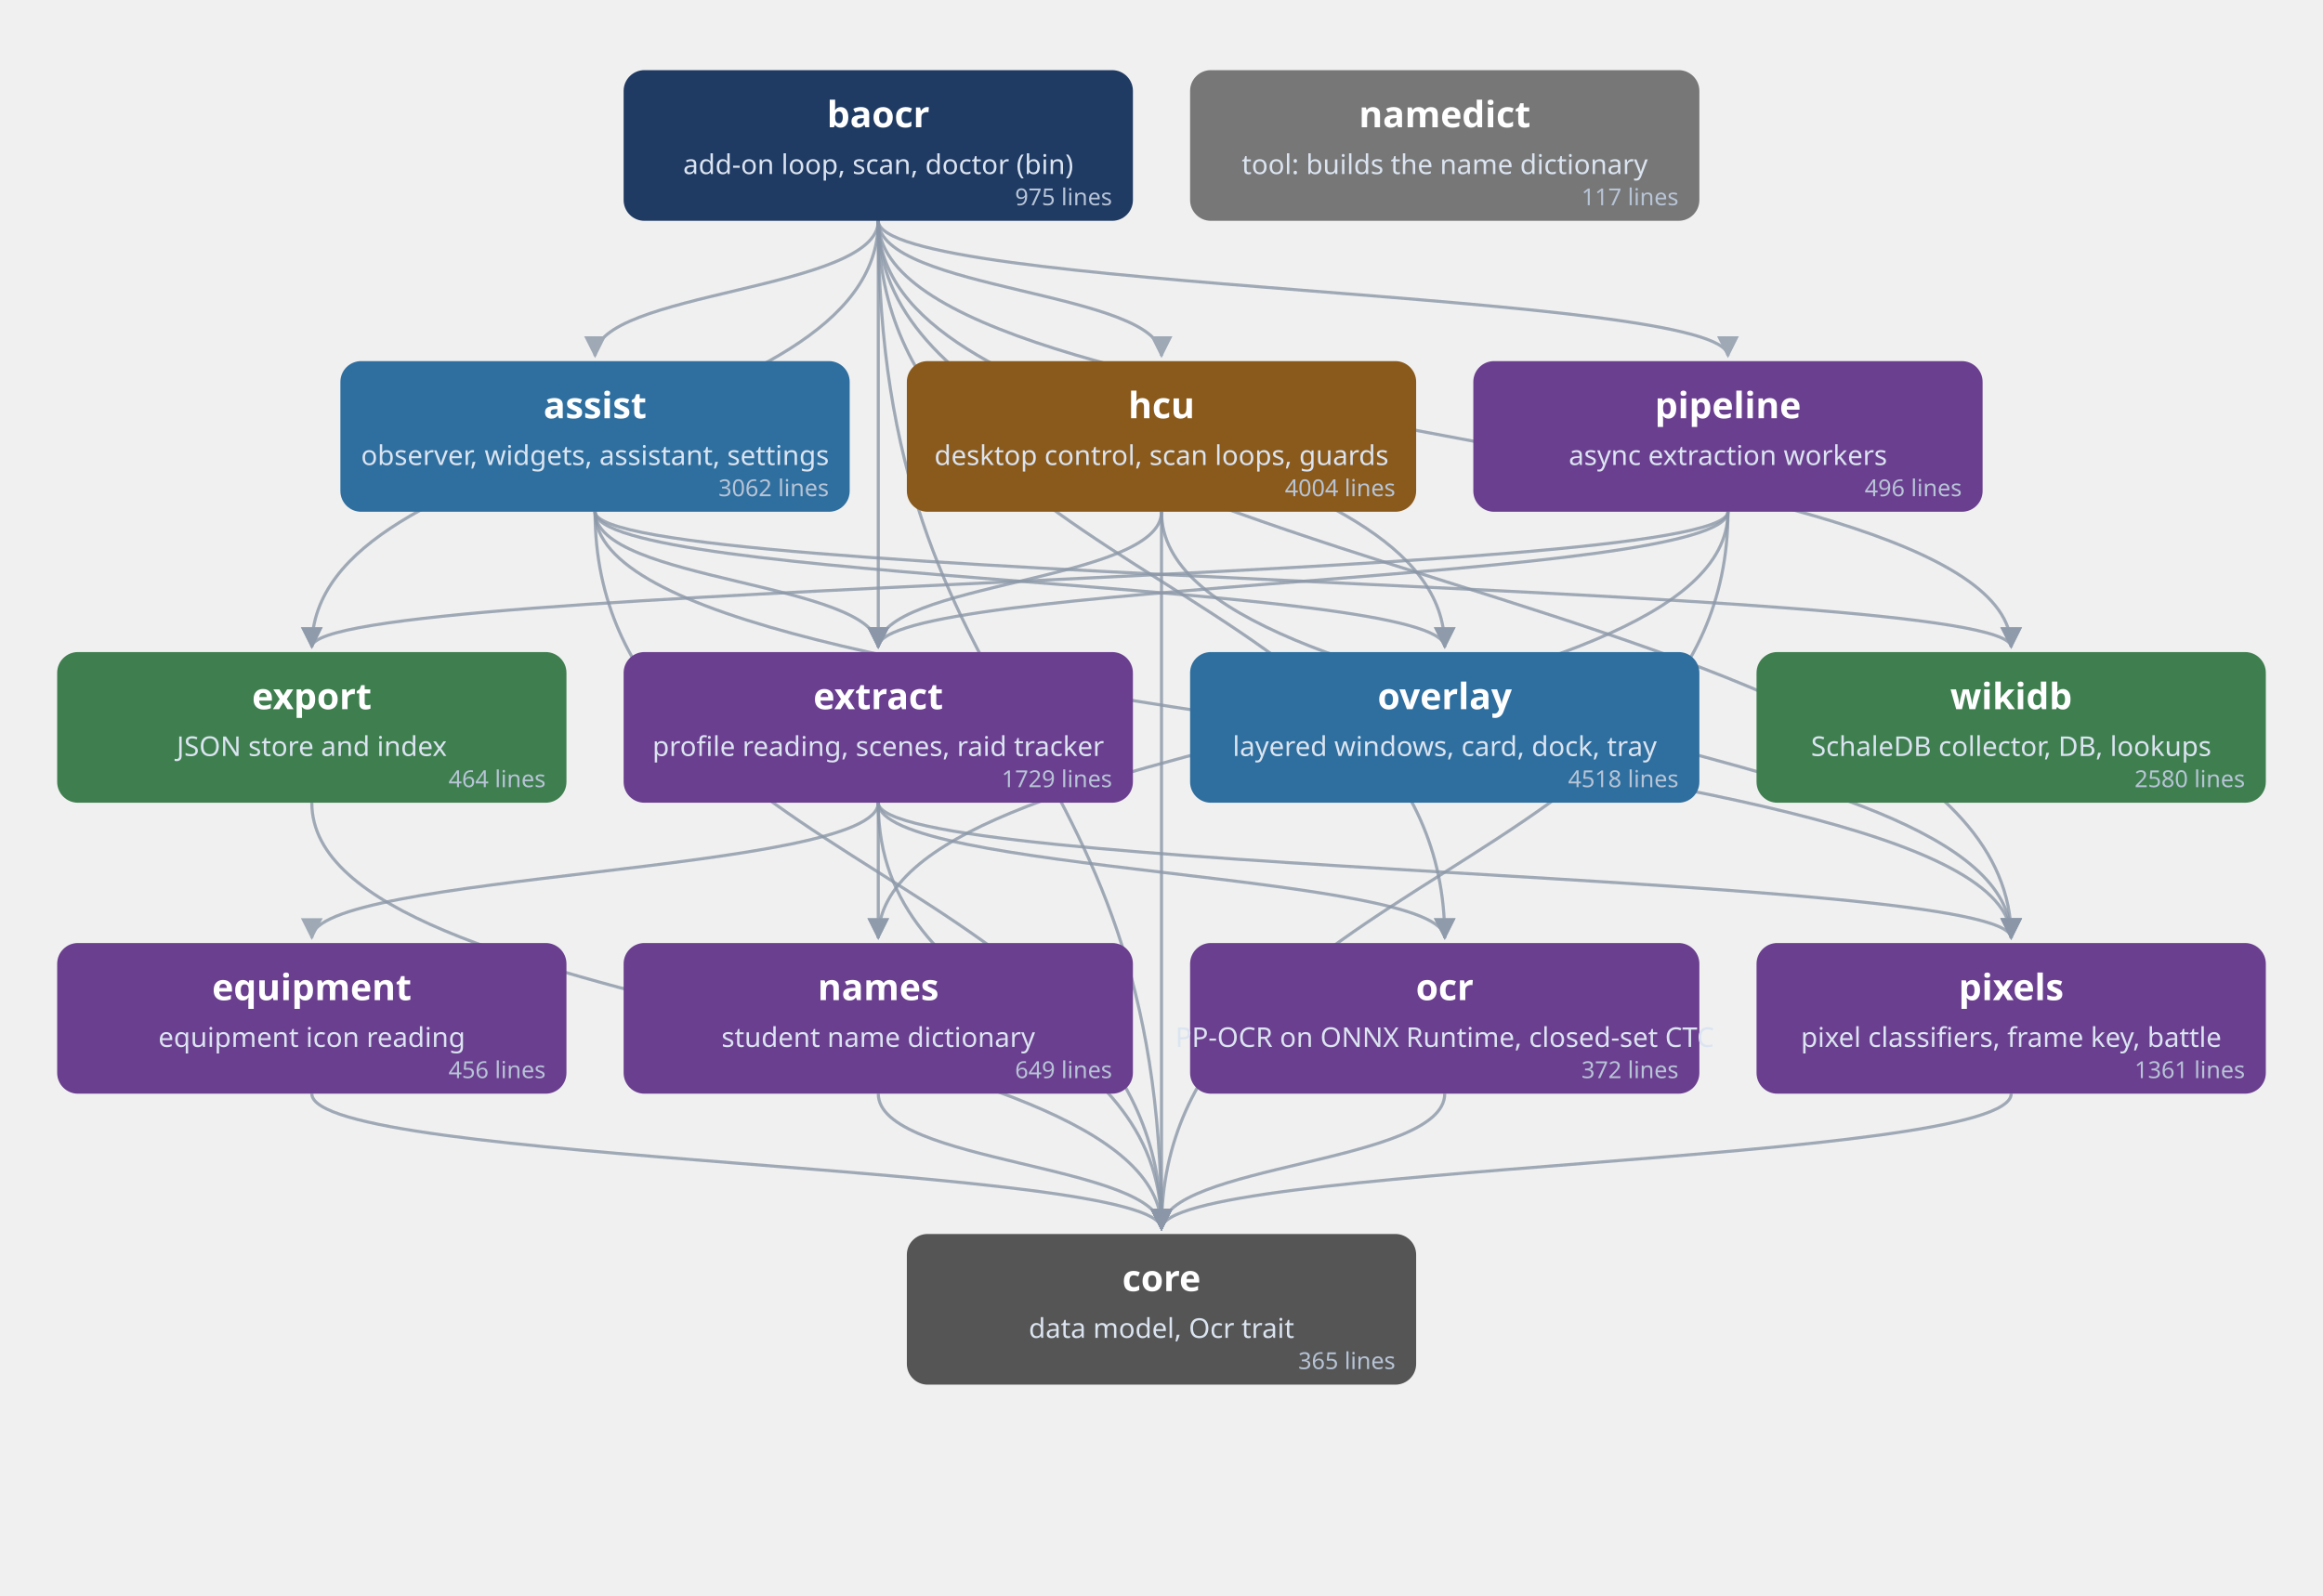
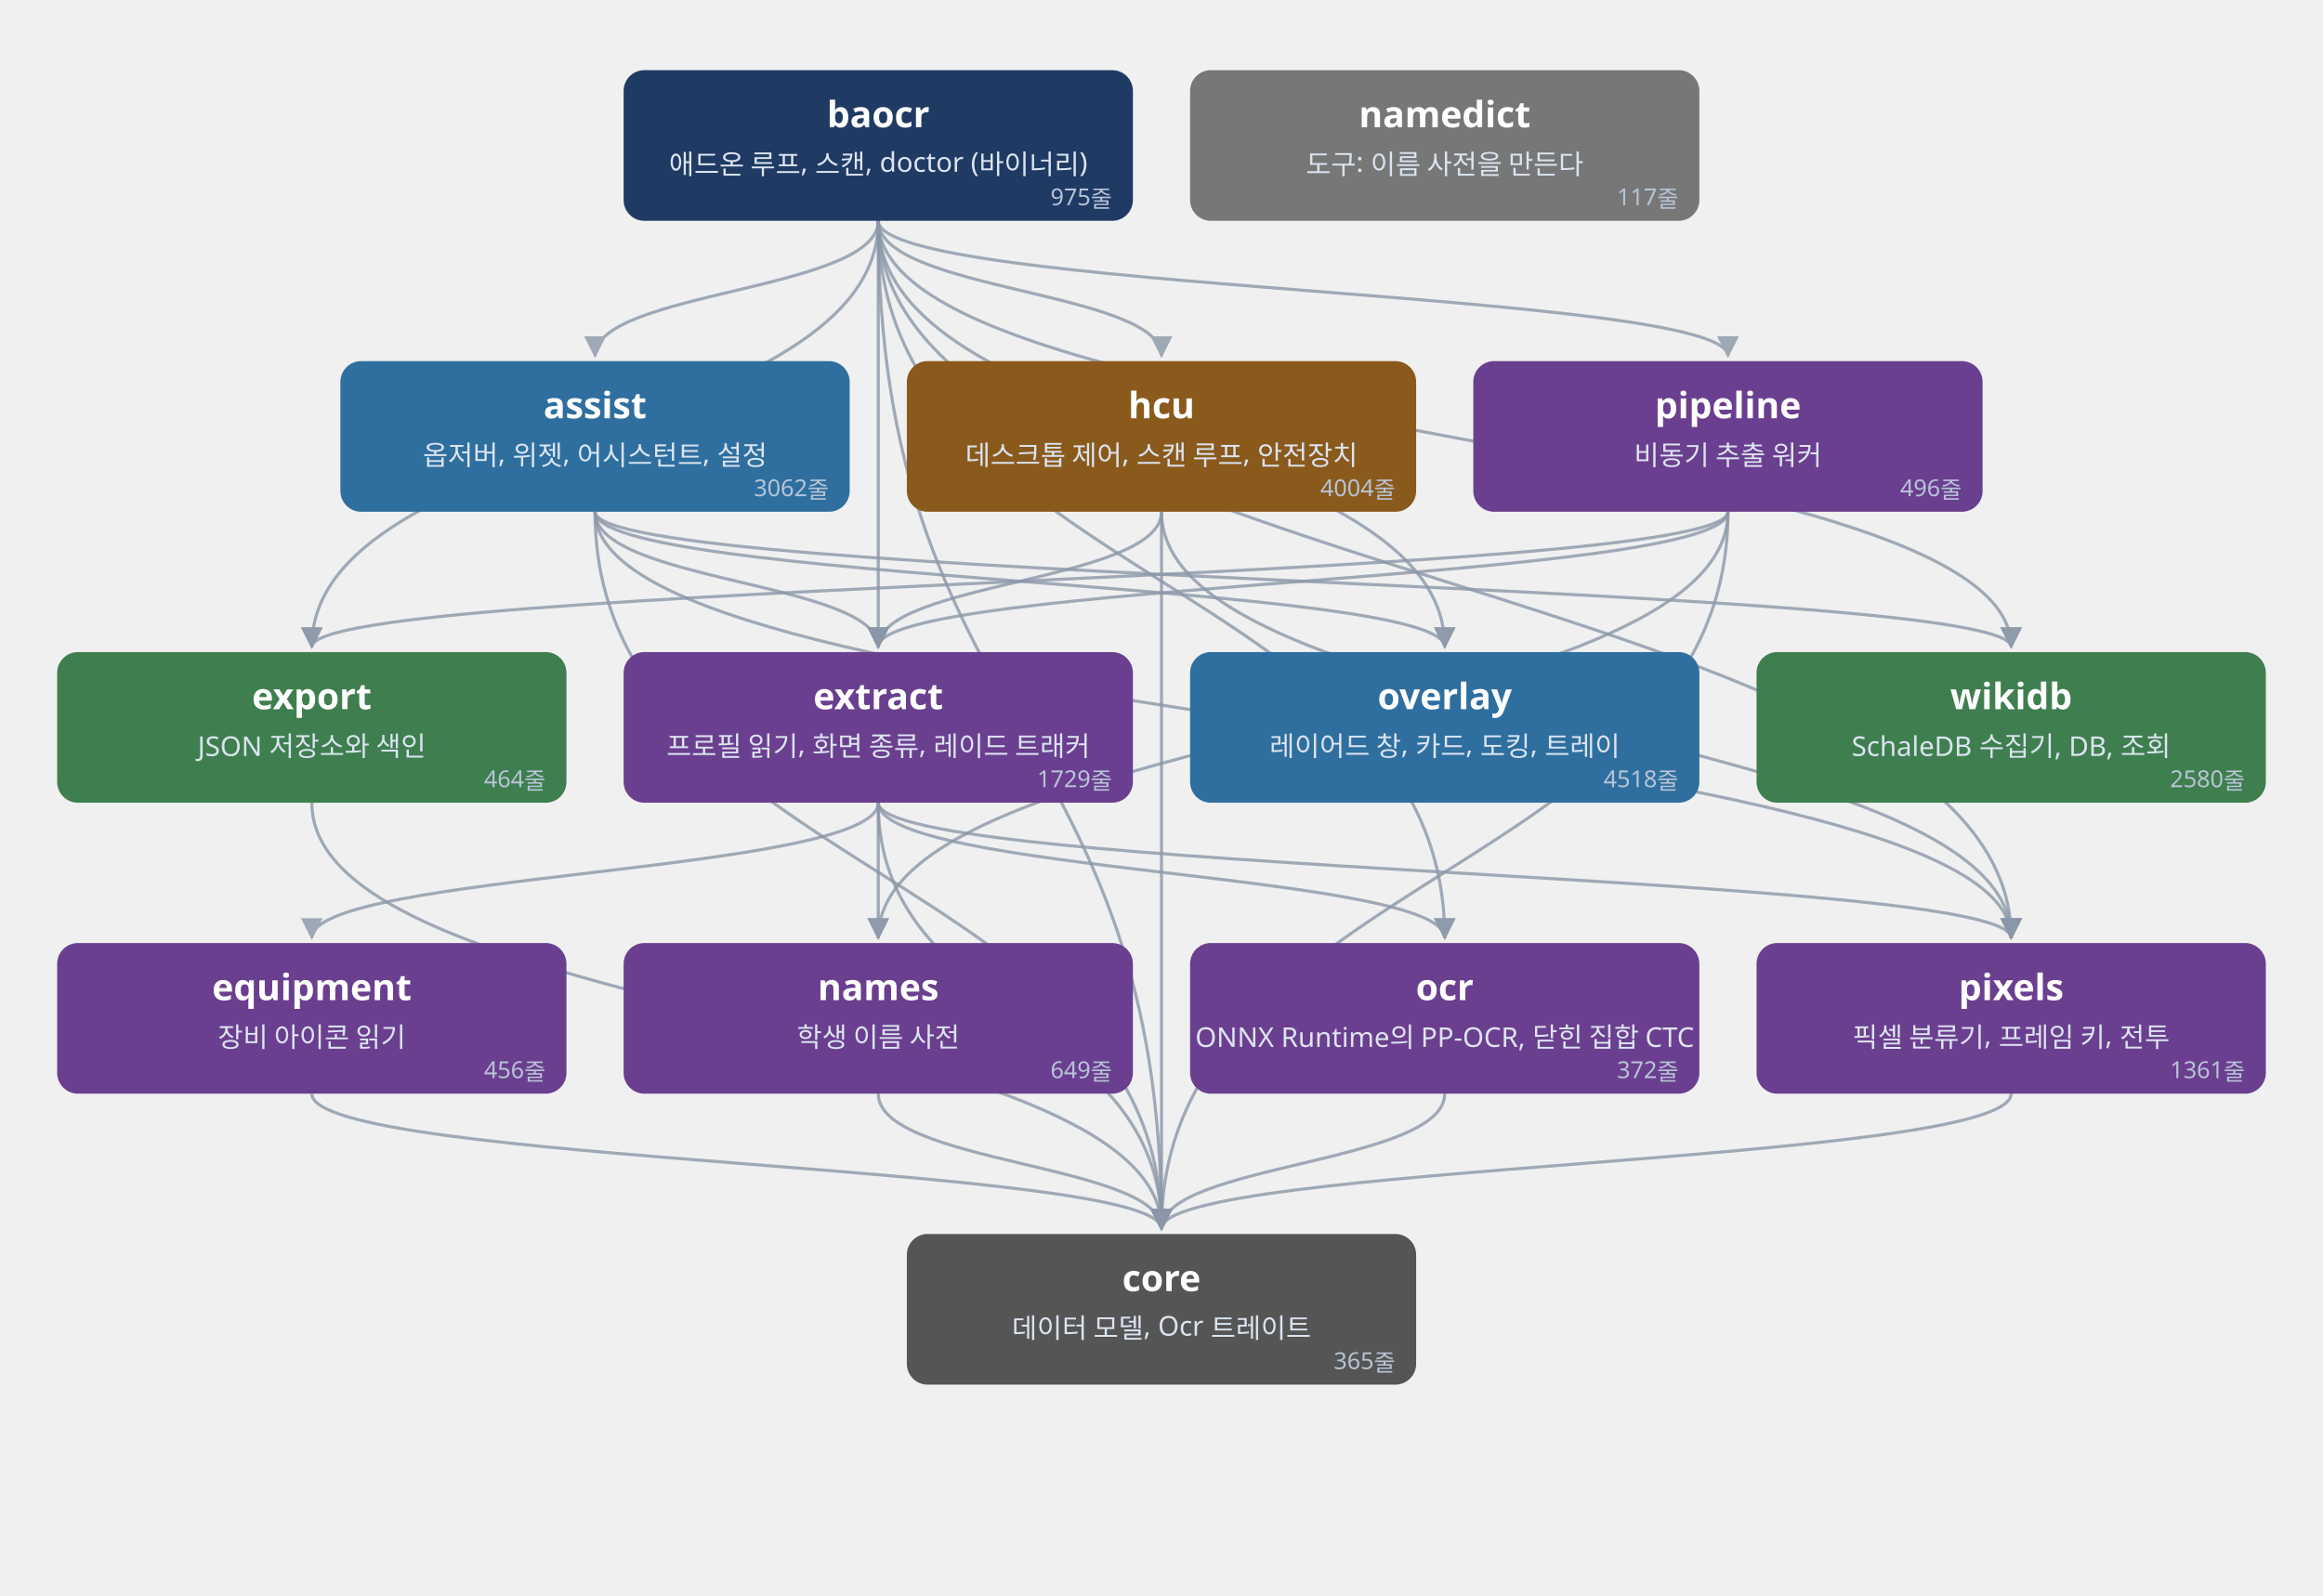
<svg xmlns="http://www.w3.org/2000/svg" viewBox="0 0 894 614" role="img" aria-label="crate dependency graph" font-family="Pretendard, Segoe UI, sans-serif">
  <defs>
    <marker id="ah" viewBox="0 0 10 10" refX="9" refY="5" markerWidth="7" markerHeight="7" orient="auto-start-reverse">
      <path d="M0 0L10 5L0 10z" fill="#8b97a8" />
    </marker>
  </defs>
  <path d="M338 85 C338 112 229 112 229 137" fill="none" stroke="#8b97a8" stroke-width="1.2" marker-end="url(#ah)" opacity="0.8" />
  <path d="M338 85 C338 280 447 280 447 473" fill="none" stroke="#8b97a8" stroke-width="1.2" marker-end="url(#ah)" opacity="0.8" />
  <path d="M338 85 C338 168 120 168 120 249" fill="none" stroke="#8b97a8" stroke-width="1.2" marker-end="url(#ah)" opacity="0.8" />
  <path d="M338 85 C338 168 338 168 338 249" fill="none" stroke="#8b97a8" stroke-width="1.2" marker-end="url(#ah)" opacity="0.8" />
  <path d="M338 85 C338 112 447 112 447 137" fill="none" stroke="#8b97a8" stroke-width="1.2" marker-end="url(#ah)" opacity="0.8" />
  <path d="M338 85 C338 224 556 224 556 361" fill="none" stroke="#8b97a8" stroke-width="1.2" marker-end="url(#ah)" opacity="0.8" />
  <path d="M338 85 C338 168 556 168 556 249" fill="none" stroke="#8b97a8" stroke-width="1.2" marker-end="url(#ah)" opacity="0.8" />
  <path d="M338 85 C338 112 665 112 665 137" fill="none" stroke="#8b97a8" stroke-width="1.2" marker-end="url(#ah)" opacity="0.8" />
  <path d="M338 85 C338 224 774 224 774 361" fill="none" stroke="#8b97a8" stroke-width="1.2" marker-end="url(#ah)" opacity="0.8" />
  <path d="M338 85 C338 168 774 168 774 249" fill="none" stroke="#8b97a8" stroke-width="1.2" marker-end="url(#ah)" opacity="0.8" />
  <path d="M229 197 C229 336 447 336 447 473" fill="none" stroke="#8b97a8" stroke-width="1.2" marker-end="url(#ah)" opacity="0.8" />
  <path d="M229 197 C229 224 338 224 338 249" fill="none" stroke="#8b97a8" stroke-width="1.2" marker-end="url(#ah)" opacity="0.8" />
  <path d="M229 197 C229 224 556 224 556 249" fill="none" stroke="#8b97a8" stroke-width="1.2" marker-end="url(#ah)" opacity="0.8" />
  <path d="M229 197 C229 280 774 280 774 361" fill="none" stroke="#8b97a8" stroke-width="1.2" marker-end="url(#ah)" opacity="0.8" />
  <path d="M229 197 C229 224 774 224 774 249" fill="none" stroke="#8b97a8" stroke-width="1.2" marker-end="url(#ah)" opacity="0.8" />
  <path d="M120 421 C120 448 447 448 447 473" fill="none" stroke="#8b97a8" stroke-width="1.2" marker-end="url(#ah)" opacity="0.8" />
  <path d="M120 309 C120 392 447 392 447 473" fill="none" stroke="#8b97a8" stroke-width="1.2" marker-end="url(#ah)" opacity="0.8" />
  <path d="M338 309 C338 392 447 392 447 473" fill="none" stroke="#8b97a8" stroke-width="1.2" marker-end="url(#ah)" opacity="0.8" />
  <path d="M338 309 C338 336 120 336 120 361" fill="none" stroke="#8b97a8" stroke-width="1.2" marker-end="url(#ah)" opacity="0.8" />
  <path d="M338 309 C338 336 338 336 338 361" fill="none" stroke="#8b97a8" stroke-width="1.2" marker-end="url(#ah)" opacity="0.8" />
  <path d="M338 309 C338 336 556 336 556 361" fill="none" stroke="#8b97a8" stroke-width="1.2" marker-end="url(#ah)" opacity="0.8" />
  <path d="M338 309 C338 336 774 336 774 361" fill="none" stroke="#8b97a8" stroke-width="1.2" marker-end="url(#ah)" opacity="0.8" />
  <path d="M447 197 C447 336 447 336 447 473" fill="none" stroke="#8b97a8" stroke-width="1.2" marker-end="url(#ah)" opacity="0.8" />
  <path d="M447 197 C447 224 338 224 338 249" fill="none" stroke="#8b97a8" stroke-width="1.2" marker-end="url(#ah)" opacity="0.8" />
  <path d="M447 197 C447 280 774 280 774 361" fill="none" stroke="#8b97a8" stroke-width="1.2" marker-end="url(#ah)" opacity="0.8" />
  <path d="M338 421 C338 448 447 448 447 473" fill="none" stroke="#8b97a8" stroke-width="1.2" marker-end="url(#ah)" opacity="0.8" />
  <path d="M556 421 C556 448 447 448 447 473" fill="none" stroke="#8b97a8" stroke-width="1.2" marker-end="url(#ah)" opacity="0.8" />
  <path d="M665 197 C665 336 447 336 447 473" fill="none" stroke="#8b97a8" stroke-width="1.2" marker-end="url(#ah)" opacity="0.8" />
  <path d="M665 197 C665 224 120 224 120 249" fill="none" stroke="#8b97a8" stroke-width="1.2" marker-end="url(#ah)" opacity="0.8" />
  <path d="M665 197 C665 224 338 224 338 249" fill="none" stroke="#8b97a8" stroke-width="1.2" marker-end="url(#ah)" opacity="0.8" />
  <path d="M665 197 C665 280 338 280 338 361" fill="none" stroke="#8b97a8" stroke-width="1.2" marker-end="url(#ah)" opacity="0.8" />
  <path d="M774 421 C774 448 447 448 447 473" fill="none" stroke="#8b97a8" stroke-width="1.2" marker-end="url(#ah)" opacity="0.8" />
  <g>
    <rect x="240" y="27" width="196" height="58" rx="8" fill="#1f3a63" />
    <text x="338" y="49" fill="#fff" font-size="14" font-weight="700" text-anchor="middle">baocr</text>
-     <text x="338" y="67" fill="#dbe4f0" font-size="10.5" text-anchor="middle">add-on loop, scan, doctor (bin)</text>
-     <text x="428" y="79" fill="#b7c4d6" font-size="9" text-anchor="end">975 lines</text>
+     <text x="338" y="67" fill="#dbe4f0" font-size="10.5" text-anchor="middle">애드온 루프, 스캔, doctor (바이너리)</text>
+     <text x="428" y="79" fill="#b7c4d6" font-size="9" text-anchor="end">975줄</text>
  </g>
  <g>
    <rect x="458" y="27" width="196" height="58" rx="8" fill="#777777" />
    <text x="556" y="49" fill="#fff" font-size="14" font-weight="700" text-anchor="middle">namedict</text>
-     <text x="556" y="67" fill="#dbe4f0" font-size="10.5" text-anchor="middle">tool: builds the name dictionary</text>
-     <text x="646" y="79" fill="#b7c4d6" font-size="9" text-anchor="end">117 lines</text>
+     <text x="556" y="67" fill="#dbe4f0" font-size="10.5" text-anchor="middle">도구: 이름 사전을 만든다</text>
+     <text x="646" y="79" fill="#b7c4d6" font-size="9" text-anchor="end">117줄</text>
  </g>
  <g>
    <rect x="131" y="139" width="196" height="58" rx="8" fill="#2f6f9f" />
    <text x="229" y="161" fill="#fff" font-size="14" font-weight="700" text-anchor="middle">assist</text>
-     <text x="229" y="179" fill="#dbe4f0" font-size="10.5" text-anchor="middle">observer, widgets, assistant, settings</text>
-     <text x="319" y="191" fill="#b7c4d6" font-size="9" text-anchor="end">3062 lines</text>
+     <text x="229" y="179" fill="#dbe4f0" font-size="10.5" text-anchor="middle">옵저버, 위젯, 어시스턴트, 설정</text>
+     <text x="319" y="191" fill="#b7c4d6" font-size="9" text-anchor="end">3062줄</text>
  </g>
  <g>
    <rect x="349" y="139" width="196" height="58" rx="8" fill="#8a5a1c" />
    <text x="447" y="161" fill="#fff" font-size="14" font-weight="700" text-anchor="middle">hcu</text>
-     <text x="447" y="179" fill="#dbe4f0" font-size="10.5" text-anchor="middle">desktop control, scan loops, guards</text>
-     <text x="537" y="191" fill="#b7c4d6" font-size="9" text-anchor="end">4004 lines</text>
+     <text x="447" y="179" fill="#dbe4f0" font-size="10.5" text-anchor="middle">데스크톱 제어, 스캔 루프, 안전장치</text>
+     <text x="537" y="191" fill="#b7c4d6" font-size="9" text-anchor="end">4004줄</text>
  </g>
  <g>
    <rect x="567" y="139" width="196" height="58" rx="8" fill="#6b3f8f" />
    <text x="665" y="161" fill="#fff" font-size="14" font-weight="700" text-anchor="middle">pipeline</text>
-     <text x="665" y="179" fill="#dbe4f0" font-size="10.5" text-anchor="middle">async extraction workers</text>
-     <text x="755" y="191" fill="#b7c4d6" font-size="9" text-anchor="end">496 lines</text>
+     <text x="665" y="179" fill="#dbe4f0" font-size="10.5" text-anchor="middle">비동기 추출 워커</text>
+     <text x="755" y="191" fill="#b7c4d6" font-size="9" text-anchor="end">496줄</text>
  </g>
  <g>
    <rect x="22" y="251" width="196" height="58" rx="8" fill="#3f7f4f" />
    <text x="120" y="273" fill="#fff" font-size="14" font-weight="700" text-anchor="middle">export</text>
-     <text x="120" y="291" fill="#dbe4f0" font-size="10.5" text-anchor="middle">JSON store and index</text>
-     <text x="210" y="303" fill="#b7c4d6" font-size="9" text-anchor="end">464 lines</text>
+     <text x="120" y="291" fill="#dbe4f0" font-size="10.5" text-anchor="middle">JSON 저장소와 색인</text>
+     <text x="210" y="303" fill="#b7c4d6" font-size="9" text-anchor="end">464줄</text>
  </g>
  <g>
    <rect x="240" y="251" width="196" height="58" rx="8" fill="#6b3f8f" />
    <text x="338" y="273" fill="#fff" font-size="14" font-weight="700" text-anchor="middle">extract</text>
-     <text x="338" y="291" fill="#dbe4f0" font-size="10.5" text-anchor="middle">profile reading, scenes, raid tracker</text>
-     <text x="428" y="303" fill="#b7c4d6" font-size="9" text-anchor="end">1729 lines</text>
+     <text x="338" y="291" fill="#dbe4f0" font-size="10.5" text-anchor="middle">프로필 읽기, 화면 종류, 레이드 트래커</text>
+     <text x="428" y="303" fill="#b7c4d6" font-size="9" text-anchor="end">1729줄</text>
  </g>
  <g>
    <rect x="458" y="251" width="196" height="58" rx="8" fill="#2f6f9f" />
    <text x="556" y="273" fill="#fff" font-size="14" font-weight="700" text-anchor="middle">overlay</text>
-     <text x="556" y="291" fill="#dbe4f0" font-size="10.5" text-anchor="middle">layered windows, card, dock, tray</text>
-     <text x="646" y="303" fill="#b7c4d6" font-size="9" text-anchor="end">4518 lines</text>
+     <text x="556" y="291" fill="#dbe4f0" font-size="10.5" text-anchor="middle">레이어드 창, 카드, 도킹, 트레이</text>
+     <text x="646" y="303" fill="#b7c4d6" font-size="9" text-anchor="end">4518줄</text>
  </g>
  <g>
    <rect x="676" y="251" width="196" height="58" rx="8" fill="#3f7f4f" />
    <text x="774" y="273" fill="#fff" font-size="14" font-weight="700" text-anchor="middle">wikidb</text>
-     <text x="774" y="291" fill="#dbe4f0" font-size="10.5" text-anchor="middle">SchaleDB collector, DB, lookups</text>
-     <text x="864" y="303" fill="#b7c4d6" font-size="9" text-anchor="end">2580 lines</text>
+     <text x="774" y="291" fill="#dbe4f0" font-size="10.5" text-anchor="middle">SchaleDB 수집기, DB, 조회</text>
+     <text x="864" y="303" fill="#b7c4d6" font-size="9" text-anchor="end">2580줄</text>
  </g>
  <g>
    <rect x="22" y="363" width="196" height="58" rx="8" fill="#6b3f8f" />
    <text x="120" y="385" fill="#fff" font-size="14" font-weight="700" text-anchor="middle">equipment</text>
-     <text x="120" y="403" fill="#dbe4f0" font-size="10.5" text-anchor="middle">equipment icon reading</text>
-     <text x="210" y="415" fill="#b7c4d6" font-size="9" text-anchor="end">456 lines</text>
+     <text x="120" y="403" fill="#dbe4f0" font-size="10.5" text-anchor="middle">장비 아이콘 읽기</text>
+     <text x="210" y="415" fill="#b7c4d6" font-size="9" text-anchor="end">456줄</text>
  </g>
  <g>
    <rect x="240" y="363" width="196" height="58" rx="8" fill="#6b3f8f" />
    <text x="338" y="385" fill="#fff" font-size="14" font-weight="700" text-anchor="middle">names</text>
-     <text x="338" y="403" fill="#dbe4f0" font-size="10.5" text-anchor="middle">student name dictionary</text>
-     <text x="428" y="415" fill="#b7c4d6" font-size="9" text-anchor="end">649 lines</text>
+     <text x="338" y="403" fill="#dbe4f0" font-size="10.5" text-anchor="middle">학생 이름 사전</text>
+     <text x="428" y="415" fill="#b7c4d6" font-size="9" text-anchor="end">649줄</text>
  </g>
  <g>
    <rect x="458" y="363" width="196" height="58" rx="8" fill="#6b3f8f" />
    <text x="556" y="385" fill="#fff" font-size="14" font-weight="700" text-anchor="middle">ocr</text>
-     <text x="556" y="403" fill="#dbe4f0" font-size="10.5" text-anchor="middle">PP-OCR on ONNX Runtime, closed-set CTC</text>
-     <text x="646" y="415" fill="#b7c4d6" font-size="9" text-anchor="end">372 lines</text>
+     <text x="556" y="403" fill="#dbe4f0" font-size="10.5" text-anchor="middle">ONNX Runtime의 PP-OCR, 닫힌 집합 CTC</text>
+     <text x="646" y="415" fill="#b7c4d6" font-size="9" text-anchor="end">372줄</text>
  </g>
  <g>
    <rect x="676" y="363" width="196" height="58" rx="8" fill="#6b3f8f" />
    <text x="774" y="385" fill="#fff" font-size="14" font-weight="700" text-anchor="middle">pixels</text>
-     <text x="774" y="403" fill="#dbe4f0" font-size="10.5" text-anchor="middle">pixel classifiers, frame key, battle</text>
-     <text x="864" y="415" fill="#b7c4d6" font-size="9" text-anchor="end">1361 lines</text>
+     <text x="774" y="403" fill="#dbe4f0" font-size="10.5" text-anchor="middle">픽셀 분류기, 프레임 키, 전투</text>
+     <text x="864" y="415" fill="#b7c4d6" font-size="9" text-anchor="end">1361줄</text>
  </g>
  <g>
    <rect x="349" y="475" width="196" height="58" rx="8" fill="#555555" />
    <text x="447" y="497" fill="#fff" font-size="14" font-weight="700" text-anchor="middle">core</text>
-     <text x="447" y="515" fill="#dbe4f0" font-size="10.5" text-anchor="middle">data model, Ocr trait</text>
-     <text x="537" y="527" fill="#b7c4d6" font-size="9" text-anchor="end">365 lines</text>
+     <text x="447" y="515" fill="#dbe4f0" font-size="10.5" text-anchor="middle">데이터 모델, Ocr 트레이트</text>
+     <text x="537" y="527" fill="#b7c4d6" font-size="9" text-anchor="end">365줄</text>
  </g>
</svg>
